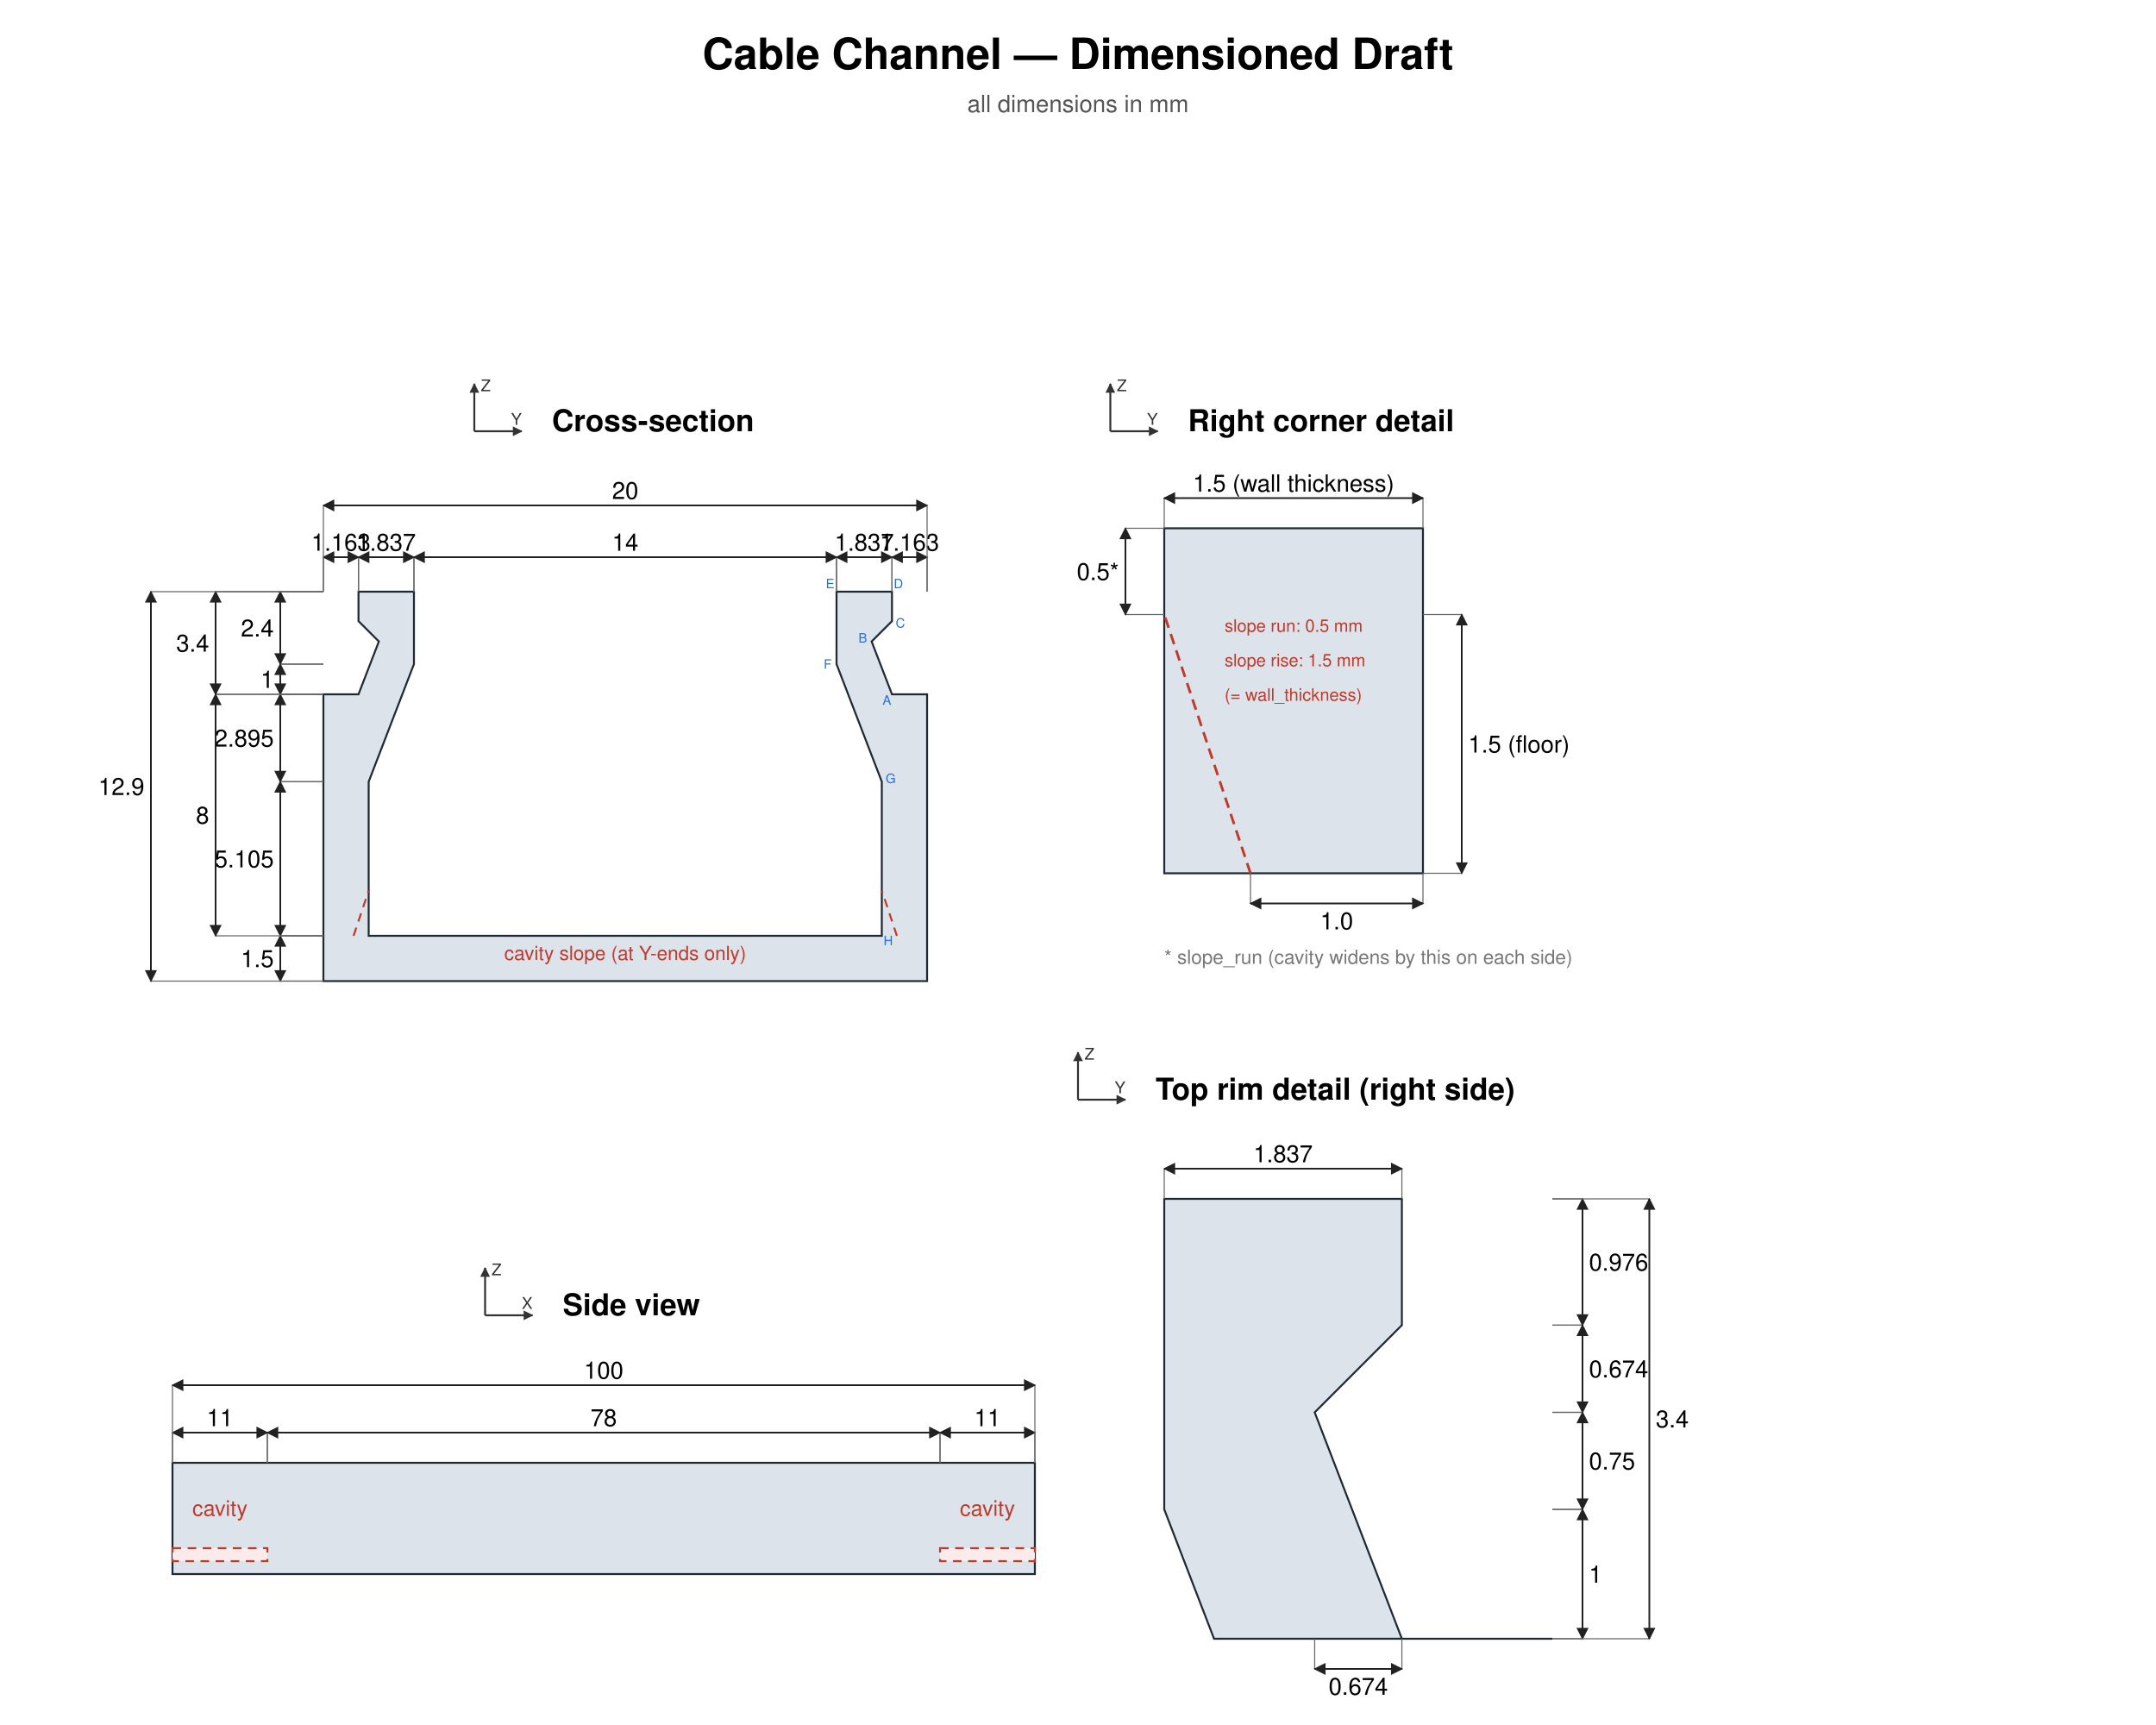
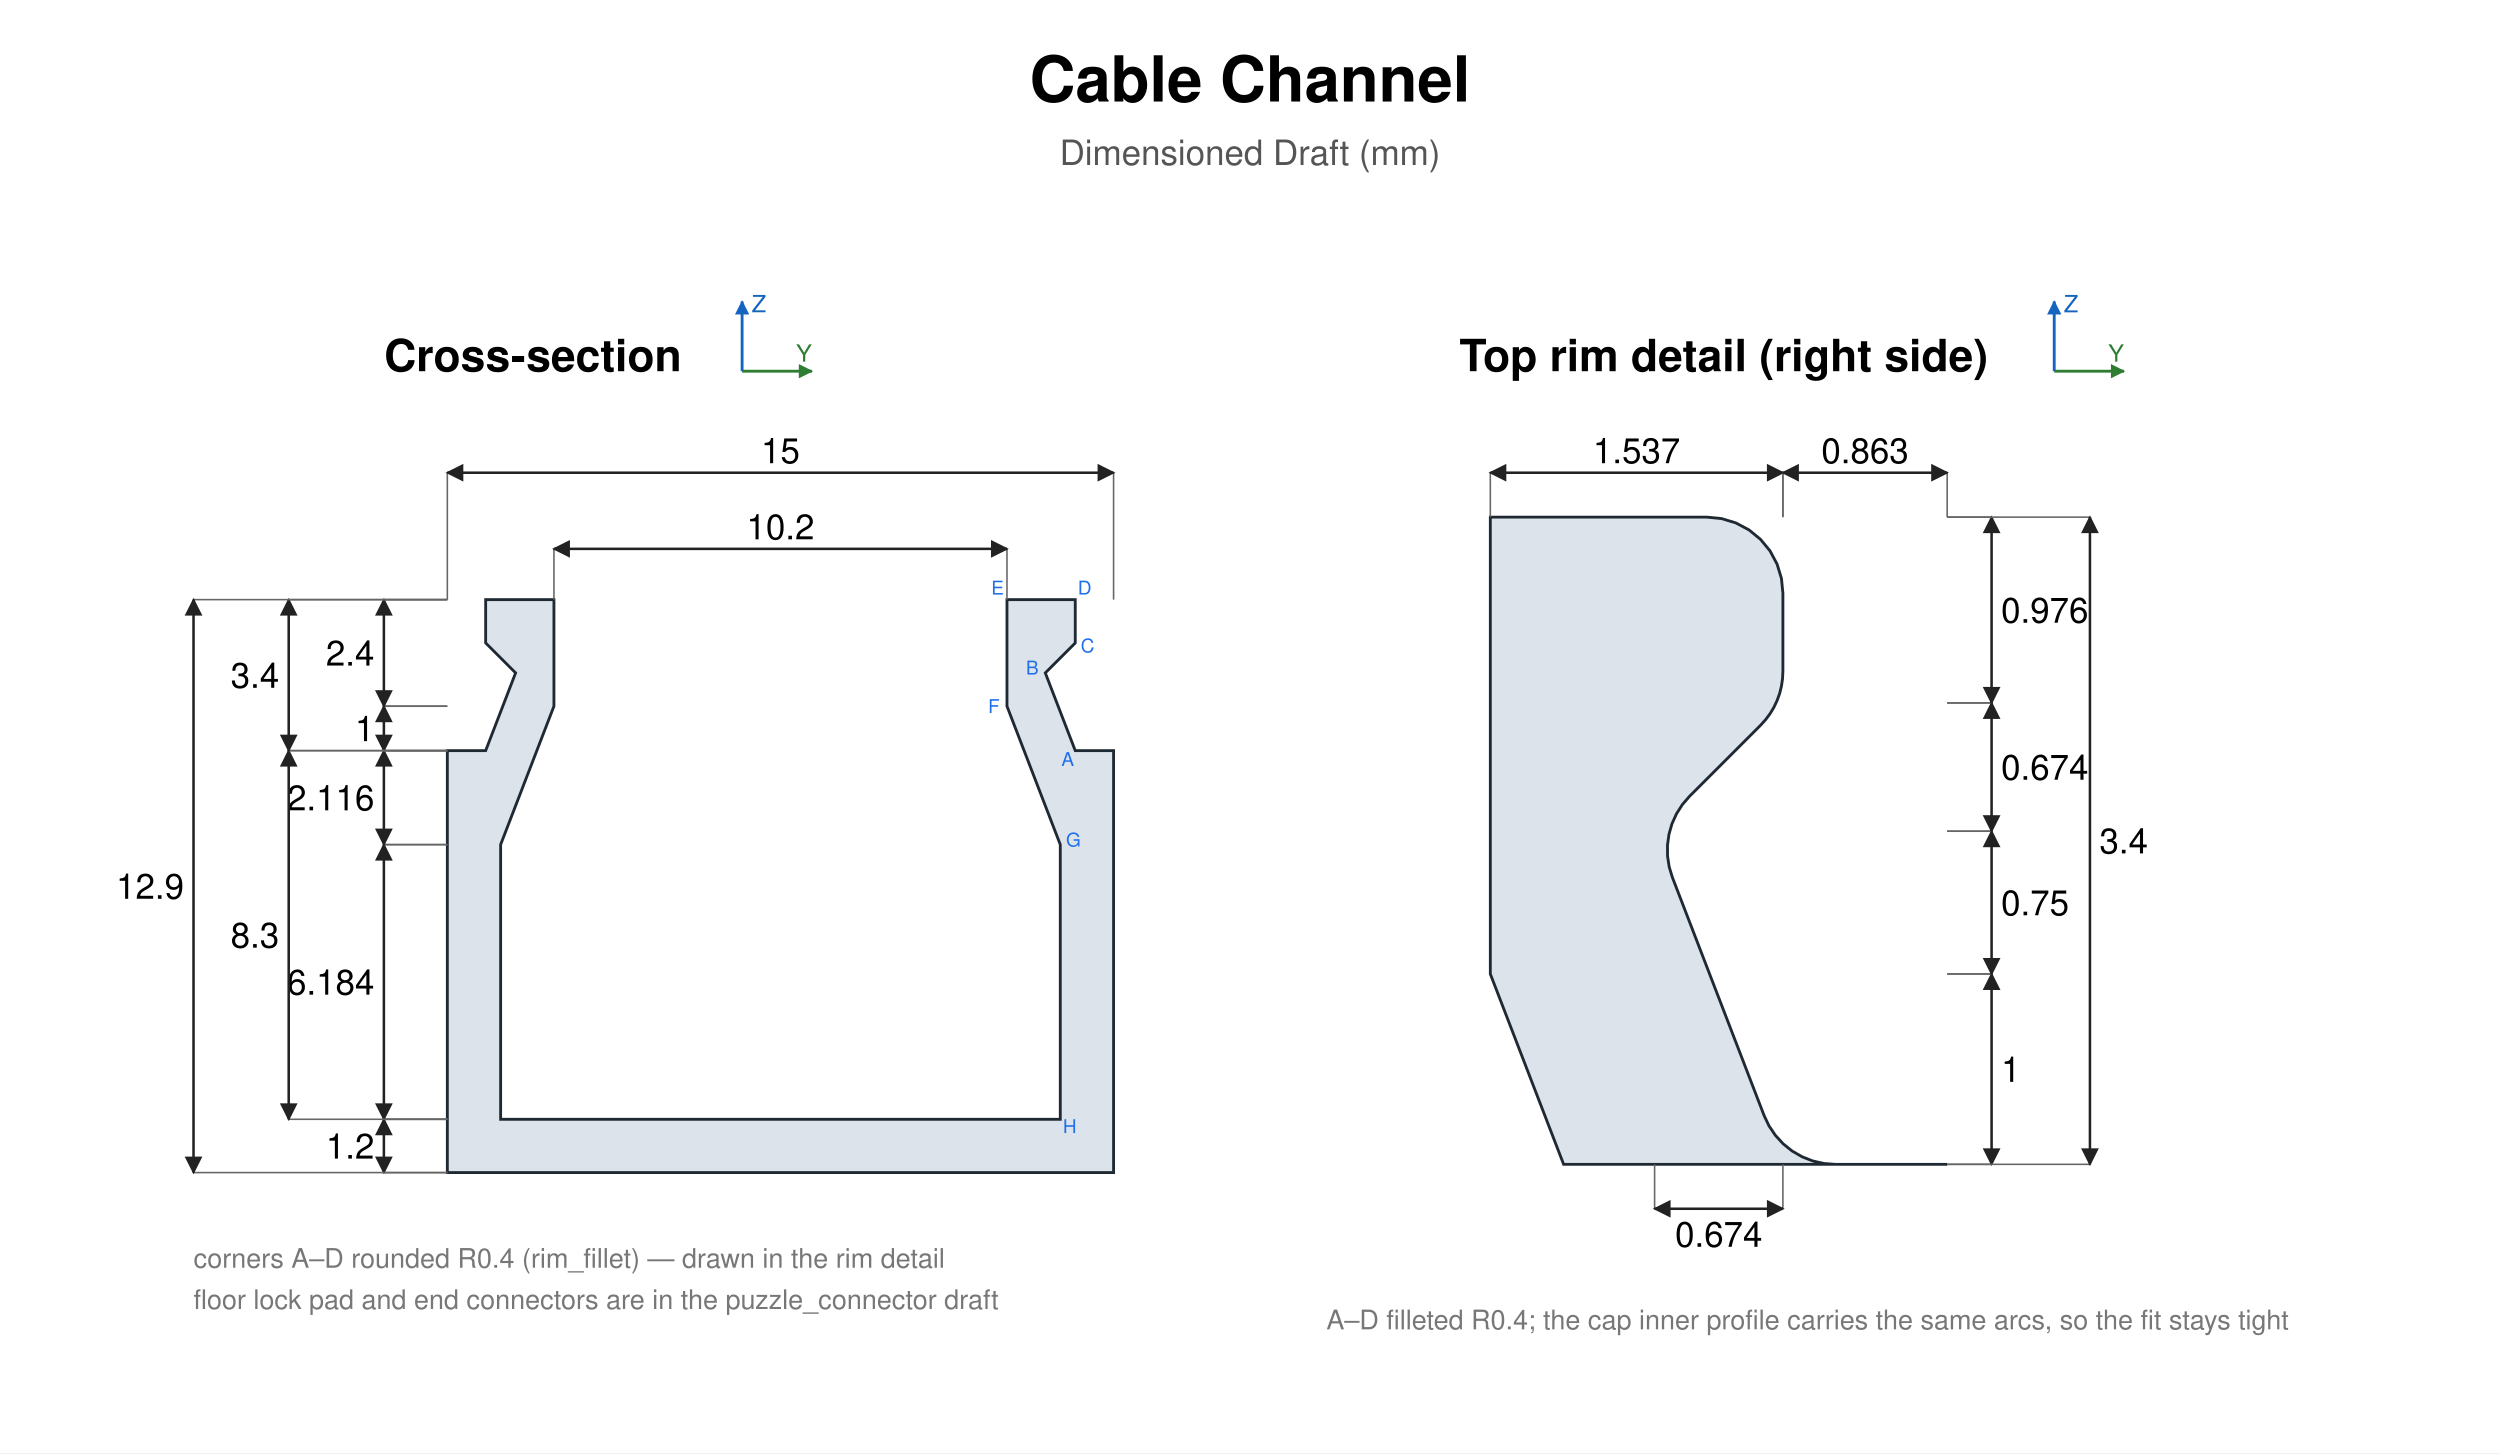
- <svg xmlns="http://www.w3.org/2000/svg" width="1000" height="800" font-family="Helvetica, Arial, sans-serif">
+ <svg xmlns="http://www.w3.org/2000/svg" width="788" height="458" font-family="Helvetica, Arial, sans-serif">
  <defs>
    <marker id="arrL" viewBox="0 0 10 10" refX="1" refY="5" markerWidth="7" markerHeight="7" orient="auto">
      <path d="M 10 0 L 0 5 L 10 10 z" fill="#222" />
    </marker>
    <marker id="arrR" viewBox="0 0 10 10" refX="9" refY="5" markerWidth="7" markerHeight="7" orient="auto-start-reverse">
      <path d="M 0 0 L 10 5 L 0 10 z" fill="#222" />
    </marker>
    <marker id="axisArr" viewBox="0 0 12 12" refX="11" refY="6" markerWidth="5" markerHeight="5" orient="auto-start-reverse">
      <path d="M 0 0 L 12 6 L 0 12 Z" fill="#333" />
    </marker>
+     <marker id="axisArrX" viewBox="0 0 12 12" refX="11" refY="6" markerWidth="5" markerHeight="5" orient="auto-start-reverse">
+       <path d="M 0 0 L 12 6 L 0 12 Z" fill="#d32f2f" />
+     </marker>
+     <marker id="axisArrY" viewBox="0 0 12 12" refX="11" refY="6" markerWidth="5" markerHeight="5" orient="auto-start-reverse">
+       <path d="M 0 0 L 12 6 L 0 12 Z" fill="#2e7d32" />
+     </marker>
+     <marker id="axisArrZ" viewBox="0 0 12 12" refX="11" refY="6" markerWidth="5" markerHeight="5" orient="auto-start-reverse">
+       <path d="M 0 0 L 12 6 L 0 12 Z" fill="#1565c0" />
+     </marker>
  </defs>
-   <rect width="1000" height="800" fill="white" />
-   <text x="500" y="32" text-anchor="middle" font-size="20" font-weight="bold">Cable Channel — Dimensioned Draft</text>
-   <text x="500" y="52" text-anchor="middle" font-size="11" fill="#555">all dimensions in mm</text>
-   <line x1="220" y1="200" x2="242" y2="200" stroke="#333" stroke-width="0.9" marker-end="url(#axisArr)" />
-   <line x1="220" y1="200" x2="220" y2="178" stroke="#333" stroke-width="0.9" marker-end="url(#axisArr)" />
-   <text x="223" y="178" dominant-baseline="hanging" font-size="7.5" fill="#333" text-anchor="start">Z</text>
-   <text x="242" y="197" font-size="7.5" fill="#333" text-anchor="end">Y</text>
-   <text x="256" y="200" text-anchor="start" font-size="14" font-weight="bold">Cross-section</text>
-   <path d="M 150.00 455.00 L 430.00 455.00 L 430.00 322.00 L 413.72 322.00 L 404.28 297.50 L 413.72 288.06 L 413.72 274.40 L 388.00 274.40 L 388.00 308.00 L 409.00 362.53 L 409.00 434.00 L 171.00 434.00 L 171.00 362.53 L 192.00 308.00 L 192.00 274.40 L 166.28 274.40 L 166.28 288.06 L 175.72 297.50 L 166.28 322.00 L 150.00 322.00 Z" fill="#dde3ea" stroke="#1f2933" stroke-width="0.9" />
-   <line x1="164.00" y1="434.00" x2="171.00" y2="413.00" stroke="#c0392b" stroke-width="0.9" stroke-dasharray="4,3" />
-   <line x1="416.00" y1="434.00" x2="409.00" y2="413.00" stroke="#c0392b" stroke-width="0.9" stroke-dasharray="4,3" />
-   <text x="290.00" y="445.20" text-anchor="middle" font-size="9" fill="#c0392b">cavity slope (at Y-ends only)</text>
-   <text x="411.34" y="325.46" text-anchor="middle" dominant-baseline="central" font-size="6" fill="#1f6feb">A</text>
-   <text x="400.18" y="296.63" text-anchor="middle" dominant-baseline="central" font-size="6" fill="#1f6feb">B</text>
-   <text x="417.60" y="289.67" text-anchor="middle" dominant-baseline="central" font-size="6" fill="#1f6feb">C</text>
-   <text x="416.69" y="271.43" text-anchor="middle" dominant-baseline="central" font-size="6" fill="#1f6feb">D</text>
-   <text x="385.03" y="271.43" text-anchor="middle" dominant-baseline="central" font-size="6" fill="#1f6feb">E</text>
-   <text x="383.87" y="308.77" text-anchor="middle" dominant-baseline="central" font-size="6" fill="#1f6feb">F</text>
-   <text x="413.13" y="361.76" text-anchor="middle" dominant-baseline="central" font-size="6" fill="#1f6feb">G</text>
-   <text x="411.97" y="436.97" text-anchor="middle" dominant-baseline="central" font-size="6" fill="#1f6feb">H</text>
-   <line x1="150.00" y1="274.40" x2="150.00" y2="258.40" stroke="#666" stroke-width="0.5" />
-   <line x1="166.28" y1="274.40" x2="166.28" y2="258.40" stroke="#666" stroke-width="0.5" />
-   <line x1="150.00" y1="258.40" x2="166.28" y2="258.40" stroke="#222" stroke-width="0.8" marker-start="url(#arrL)" marker-end="url(#arrR)" />
-   <text x="158.14" y="255.40" text-anchor="middle" font-size="11">1.163</text>
-   <line x1="166.28" y1="274.40" x2="166.28" y2="258.40" stroke="#666" stroke-width="0.5" />
-   <line x1="192.00" y1="274.40" x2="192.00" y2="258.40" stroke="#666" stroke-width="0.5" />
-   <line x1="166.28" y1="258.40" x2="192.00" y2="258.40" stroke="#222" stroke-width="0.8" marker-start="url(#arrL)" marker-end="url(#arrR)" />
-   <text x="179.14" y="255.40" text-anchor="middle" font-size="11">1.837</text>
-   <line x1="192.00" y1="274.40" x2="192.00" y2="258.40" stroke="#666" stroke-width="0.5" />
-   <line x1="388.00" y1="274.40" x2="388.00" y2="258.40" stroke="#666" stroke-width="0.5" />
-   <line x1="192.00" y1="258.40" x2="388.00" y2="258.40" stroke="#222" stroke-width="0.8" marker-start="url(#arrL)" marker-end="url(#arrR)" />
-   <text x="290.00" y="255.40" text-anchor="middle" font-size="11">14</text>
-   <line x1="388.00" y1="274.40" x2="388.00" y2="258.40" stroke="#666" stroke-width="0.5" />
-   <line x1="413.72" y1="274.40" x2="413.72" y2="258.40" stroke="#666" stroke-width="0.5" />
-   <line x1="388.00" y1="258.40" x2="413.72" y2="258.40" stroke="#222" stroke-width="0.8" marker-start="url(#arrL)" marker-end="url(#arrR)" />
-   <text x="400.86" y="255.40" text-anchor="middle" font-size="11">1.837</text>
-   <line x1="413.72" y1="274.40" x2="413.72" y2="258.40" stroke="#666" stroke-width="0.5" />
-   <line x1="430.00" y1="274.40" x2="430.00" y2="258.40" stroke="#666" stroke-width="0.5" />
-   <line x1="413.72" y1="258.40" x2="430.00" y2="258.40" stroke="#222" stroke-width="0.8" marker-start="url(#arrL)" marker-end="url(#arrR)" />
-   <text x="421.86" y="255.40" text-anchor="middle" font-size="11">1.163</text>
-   <line x1="150.00" y1="274.40" x2="150.00" y2="234.40" stroke="#666" stroke-width="0.5" />
-   <line x1="430.00" y1="274.40" x2="430.00" y2="234.40" stroke="#666" stroke-width="0.5" />
-   <line x1="150.00" y1="234.40" x2="430.00" y2="234.40" stroke="#222" stroke-width="0.8" marker-start="url(#arrL)" marker-end="url(#arrR)" />
-   <text x="290.00" y="231.40" text-anchor="middle" font-size="11">20</text>
-   <line x1="150.00" y1="455.00" x2="130.00" y2="455.00" stroke="#666" stroke-width="0.5" />
-   <line x1="150.00" y1="434.00" x2="130.00" y2="434.00" stroke="#666" stroke-width="0.5" />
-   <line x1="130.00" y1="455.00" x2="130.00" y2="434.00" stroke="#222" stroke-width="0.8" marker-start="url(#arrL)" marker-end="url(#arrR)" />
-   <text x="127.00" y="448.50" text-anchor="end" font-size="11">1.5</text>
-   <line x1="150.00" y1="434.00" x2="130.00" y2="434.00" stroke="#666" stroke-width="0.5" />
-   <line x1="150.00" y1="362.53" x2="130.00" y2="362.53" stroke="#666" stroke-width="0.5" />
-   <line x1="130.00" y1="434.00" x2="130.00" y2="362.53" stroke="#222" stroke-width="0.8" marker-start="url(#arrL)" marker-end="url(#arrR)" />
-   <text x="127.00" y="402.26" text-anchor="end" font-size="11">5.105</text>
-   <line x1="150.00" y1="362.53" x2="130.00" y2="362.53" stroke="#666" stroke-width="0.5" />
-   <line x1="150.00" y1="322.00" x2="130.00" y2="322.00" stroke="#666" stroke-width="0.5" />
-   <line x1="130.00" y1="362.53" x2="130.00" y2="322.00" stroke="#222" stroke-width="0.8" marker-start="url(#arrL)" marker-end="url(#arrR)" />
-   <text x="127.00" y="346.26" text-anchor="end" font-size="11">2.895</text>
-   <line x1="150.00" y1="322.00" x2="130.00" y2="322.00" stroke="#666" stroke-width="0.5" />
-   <line x1="150.00" y1="308.00" x2="130.00" y2="308.00" stroke="#666" stroke-width="0.5" />
-   <line x1="130.00" y1="322.00" x2="130.00" y2="308.00" stroke="#222" stroke-width="0.8" marker-start="url(#arrL)" marker-end="url(#arrR)" />
-   <text x="127.00" y="319.00" text-anchor="end" font-size="11">1</text>
-   <line x1="150.00" y1="308.00" x2="130.00" y2="308.00" stroke="#666" stroke-width="0.5" />
-   <line x1="150.00" y1="274.40" x2="130.00" y2="274.40" stroke="#666" stroke-width="0.5" />
-   <line x1="130.00" y1="308.00" x2="130.00" y2="274.40" stroke="#222" stroke-width="0.8" marker-start="url(#arrL)" marker-end="url(#arrR)" />
-   <text x="127.00" y="295.20" text-anchor="end" font-size="11">2.4</text>
-   <line x1="150.00" y1="434.00" x2="100.00" y2="434.00" stroke="#666" stroke-width="0.5" />
-   <line x1="150.00" y1="322.00" x2="100.00" y2="322.00" stroke="#666" stroke-width="0.5" />
-   <line x1="100.00" y1="434.00" x2="100.00" y2="322.00" stroke="#222" stroke-width="0.8" marker-start="url(#arrL)" marker-end="url(#arrR)" />
-   <text x="97.00" y="382.00" text-anchor="end" font-size="11">8</text>
-   <line x1="150.00" y1="322.00" x2="100.00" y2="322.00" stroke="#666" stroke-width="0.5" />
-   <line x1="150.00" y1="274.40" x2="100.00" y2="274.40" stroke="#666" stroke-width="0.5" />
-   <line x1="100.00" y1="322.00" x2="100.00" y2="274.40" stroke="#222" stroke-width="0.8" marker-start="url(#arrL)" marker-end="url(#arrR)" />
-   <text x="97.00" y="302.20" text-anchor="end" font-size="11">3.4</text>
-   <line x1="150.00" y1="455.00" x2="70.00" y2="455.00" stroke="#666" stroke-width="0.5" />
-   <line x1="150.00" y1="274.40" x2="70.00" y2="274.40" stroke="#666" stroke-width="0.5" />
-   <line x1="70.00" y1="455.00" x2="70.00" y2="274.40" stroke="#222" stroke-width="0.8" marker-start="url(#arrL)" marker-end="url(#arrR)" />
-   <text x="67.00" y="368.70" text-anchor="end" font-size="11">12.9</text>
-   <line x1="515" y1="200" x2="537" y2="200" stroke="#333" stroke-width="0.9" marker-end="url(#axisArr)" />
-   <line x1="515" y1="200" x2="515" y2="178" stroke="#333" stroke-width="0.9" marker-end="url(#axisArr)" />
-   <text x="518" y="178" dominant-baseline="hanging" font-size="7.5" fill="#333" text-anchor="start">Z</text>
-   <text x="537" y="197" font-size="7.5" fill="#333" text-anchor="end">Y</text>
-   <text x="551" y="200" text-anchor="start" font-size="14" font-weight="bold">Right corner detail</text>
-   <path d="M 540.00 405.00 L 660.00 405.00 L 660.00 245.00 L 540.00 245.00 Z" fill="#dde3ea" stroke="#1f2933" stroke-width="0.9" />
-   <line x1="580.00" y1="405.00" x2="540.00" y2="285.00" stroke="#c0392b" stroke-width="1.2" stroke-dasharray="5,3" />
-   <line x1="540.00" y1="245.00" x2="540.00" y2="231.00" stroke="#666" stroke-width="0.5" />
-   <line x1="660.00" y1="245.00" x2="660.00" y2="231.00" stroke="#666" stroke-width="0.5" />
-   <line x1="540.00" y1="231.00" x2="660.00" y2="231.00" stroke="#222" stroke-width="0.8" marker-start="url(#arrL)" marker-end="url(#arrR)" />
-   <text x="600.00" y="228.00" text-anchor="middle" font-size="11">1.5  (wall thickness)</text>
-   <line x1="580.00" y1="405.00" x2="580.00" y2="419.00" stroke="#666" stroke-width="0.5" />
-   <line x1="660.00" y1="405.00" x2="660.00" y2="419.00" stroke="#666" stroke-width="0.5" />
-   <line x1="580.00" y1="419.00" x2="660.00" y2="419.00" stroke="#222" stroke-width="0.8" marker-start="url(#arrL)" marker-end="url(#arrR)" />
-   <text x="620.00" y="431.00" text-anchor="middle" font-size="11">1.0</text>
-   <line x1="660.00" y1="405.00" x2="678.00" y2="405.00" stroke="#666" stroke-width="0.5" />
-   <line x1="660.00" y1="285.00" x2="678.00" y2="285.00" stroke="#666" stroke-width="0.5" />
-   <line x1="678.00" y1="405.00" x2="678.00" y2="285.00" stroke="#222" stroke-width="0.8" marker-start="url(#arrL)" marker-end="url(#arrR)" />
-   <text x="681.00" y="349.00" text-anchor="start" font-size="11">1.5  (floor)</text>
-   <line x1="540.00" y1="285.00" x2="522.00" y2="285.00" stroke="#666" stroke-width="0.5" />
-   <line x1="540.00" y1="245.00" x2="522.00" y2="245.00" stroke="#666" stroke-width="0.5" />
-   <line x1="522.00" y1="285.00" x2="522.00" y2="245.00" stroke="#222" stroke-width="0.8" marker-start="url(#arrL)" marker-end="url(#arrR)" />
-   <text x="519.00" y="269.00" text-anchor="end" font-size="11">0.5*</text>
-   <text x="568.00" y="293.00" text-anchor="start" font-size="8" fill="#c0392b">slope run: 0.5 mm</text>
-   <text x="568.00" y="309.00" text-anchor="start" font-size="8" fill="#c0392b">slope rise: 1.5 mm</text>
-   <text x="568.00" y="325.00" text-anchor="start" font-size="8" fill="#c0392b">(= wall_thickness)</text>
-   <text x="540.00" y="447.00" text-anchor="start" font-size="9" fill="#777">* slope_run (cavity widens by this on each side)</text>
-   <line x1="500" y1="510" x2="522" y2="510" stroke="#333" stroke-width="0.9" marker-end="url(#axisArr)" />
-   <line x1="500" y1="510" x2="500" y2="488" stroke="#333" stroke-width="0.9" marker-end="url(#axisArr)" />
-   <text x="503" y="488" dominant-baseline="hanging" font-size="7.5" fill="#333" text-anchor="start">Z</text>
-   <text x="522" y="507" font-size="7.5" fill="#333" text-anchor="end">Y</text>
-   <text x="536" y="510" text-anchor="start" font-size="14" font-weight="bold">Top rim detail (right side)</text>
-   <path d="M 720.00 760.00 L 650.22 760.00 L 609.78 655.00 L 650.22 614.56 L 650.22 556.00 L 540.00 556.00 L 540.00 700.00 L 563.10 760.00 Z" fill="#dde3ea" stroke="#1f2933" stroke-width="0.9" />
-   <line x1="720.00" y1="760.00" x2="734.00" y2="760.00" stroke="#666" stroke-width="0.5" />
-   <line x1="720.00" y1="700.00" x2="734.00" y2="700.00" stroke="#666" stroke-width="0.5" />
-   <line x1="734.00" y1="760.00" x2="734.00" y2="700.00" stroke="#222" stroke-width="0.8" marker-start="url(#arrL)" marker-end="url(#arrR)" />
-   <text x="737.00" y="734.00" text-anchor="start" font-size="11">1</text>
-   <line x1="720.00" y1="700.00" x2="734.00" y2="700.00" stroke="#666" stroke-width="0.5" />
-   <line x1="720.00" y1="655.00" x2="734.00" y2="655.00" stroke="#666" stroke-width="0.5" />
-   <line x1="734.00" y1="700.00" x2="734.00" y2="655.00" stroke="#222" stroke-width="0.8" marker-start="url(#arrL)" marker-end="url(#arrR)" />
-   <text x="737.00" y="681.50" text-anchor="start" font-size="11">0.75</text>
-   <line x1="720.00" y1="655.00" x2="734.00" y2="655.00" stroke="#666" stroke-width="0.5" />
-   <line x1="720.00" y1="614.56" x2="734.00" y2="614.56" stroke="#666" stroke-width="0.5" />
-   <line x1="734.00" y1="655.00" x2="734.00" y2="614.56" stroke="#222" stroke-width="0.8" marker-start="url(#arrL)" marker-end="url(#arrR)" />
-   <text x="737.00" y="638.78" text-anchor="start" font-size="11">0.674</text>
-   <line x1="720.00" y1="614.56" x2="734.00" y2="614.56" stroke="#666" stroke-width="0.5" />
-   <line x1="720.00" y1="556.00" x2="734.00" y2="556.00" stroke="#666" stroke-width="0.5" />
-   <line x1="734.00" y1="614.56" x2="734.00" y2="556.00" stroke="#222" stroke-width="0.8" marker-start="url(#arrL)" marker-end="url(#arrR)" />
-   <text x="737.00" y="589.28" text-anchor="start" font-size="11">0.976</text>
-   <line x1="720.00" y1="760.00" x2="765.00" y2="760.00" stroke="#666" stroke-width="0.5" />
-   <line x1="720.00" y1="556.00" x2="765.00" y2="556.00" stroke="#666" stroke-width="0.5" />
-   <line x1="765.00" y1="760.00" x2="765.00" y2="556.00" stroke="#222" stroke-width="0.8" marker-start="url(#arrL)" marker-end="url(#arrR)" />
-   <text x="768.00" y="662.00" text-anchor="start" font-size="11">3.4</text>
-   <line x1="540.00" y1="556.00" x2="540.00" y2="542.00" stroke="#666" stroke-width="0.5" />
-   <line x1="650.22" y1="556.00" x2="650.22" y2="542.00" stroke="#666" stroke-width="0.5" />
-   <line x1="540.00" y1="542.00" x2="650.22" y2="542.00" stroke="#222" stroke-width="0.8" marker-start="url(#arrL)" marker-end="url(#arrR)" />
-   <text x="595.11" y="539.00" text-anchor="middle" font-size="11">1.837</text>
-   <line x1="609.78" y1="760.00" x2="609.78" y2="774.00" stroke="#666" stroke-width="0.5" />
-   <line x1="650.22" y1="760.00" x2="650.22" y2="774.00" stroke="#666" stroke-width="0.5" />
-   <line x1="609.78" y1="774.00" x2="650.22" y2="774.00" stroke="#222" stroke-width="0.8" marker-start="url(#arrL)" marker-end="url(#arrR)" />
-   <text x="630.00" y="786.00" text-anchor="middle" font-size="11">0.674</text>
-   <line x1="225" y1="610" x2="247" y2="610" stroke="#333" stroke-width="0.9" marker-end="url(#axisArr)" />
-   <line x1="225" y1="610" x2="225" y2="588" stroke="#333" stroke-width="0.9" marker-end="url(#axisArr)" />
-   <text x="228" y="588" dominant-baseline="hanging" font-size="7.5" fill="#333" text-anchor="start">Z</text>
-   <text x="247" y="607" font-size="7.5" fill="#333" text-anchor="end">X</text>
-   <text x="261" y="610" text-anchor="start" font-size="14" font-weight="bold">Side view</text>
-   <rect x="80.00" y="678.40" width="400.00" height="51.60" fill="#dde3ea" stroke="#1f2933" stroke-width="0.9" />
-   <rect x="80.00" y="718.00" width="44.00" height="6.00" fill="#fcebea" stroke="#c0392b" stroke-width="0.9" stroke-dasharray="4,3" />
-   <rect x="436.00" y="718.00" width="44.00" height="6.00" fill="#fcebea" stroke="#c0392b" stroke-width="0.9" stroke-dasharray="4,3" />
-   <text x="102.00" y="703.00" text-anchor="middle" font-size="10" fill="#c0392b">cavity</text>
-   <text x="458.00" y="703.00" text-anchor="middle" font-size="10" fill="#c0392b">cavity</text>
-   <line x1="80.00" y1="678.40" x2="80.00" y2="664.40" stroke="#666" stroke-width="0.5" />
-   <line x1="124.00" y1="678.40" x2="124.00" y2="664.40" stroke="#666" stroke-width="0.5" />
-   <line x1="80.00" y1="664.40" x2="124.00" y2="664.40" stroke="#222" stroke-width="0.8" marker-start="url(#arrL)" marker-end="url(#arrR)" />
-   <text x="102.00" y="661.40" text-anchor="middle" font-size="11">11</text>
-   <line x1="124.00" y1="678.40" x2="124.00" y2="664.40" stroke="#666" stroke-width="0.5" />
-   <line x1="436.00" y1="678.40" x2="436.00" y2="664.40" stroke="#666" stroke-width="0.5" />
-   <line x1="124.00" y1="664.40" x2="436.00" y2="664.40" stroke="#222" stroke-width="0.8" marker-start="url(#arrL)" marker-end="url(#arrR)" />
-   <text x="280.00" y="661.40" text-anchor="middle" font-size="11">78</text>
-   <line x1="436.00" y1="678.40" x2="436.00" y2="664.40" stroke="#666" stroke-width="0.5" />
-   <line x1="480.00" y1="678.40" x2="480.00" y2="664.40" stroke="#666" stroke-width="0.5" />
-   <line x1="436.00" y1="664.40" x2="480.00" y2="664.40" stroke="#222" stroke-width="0.8" marker-start="url(#arrL)" marker-end="url(#arrR)" />
-   <text x="458.00" y="661.40" text-anchor="middle" font-size="11">11</text>
-   <line x1="80.00" y1="678.40" x2="80.00" y2="642.40" stroke="#666" stroke-width="0.5" />
-   <line x1="480.00" y1="678.40" x2="480.00" y2="642.40" stroke="#666" stroke-width="0.5" />
-   <line x1="80.00" y1="642.40" x2="480.00" y2="642.40" stroke="#222" stroke-width="0.8" marker-start="url(#arrL)" marker-end="url(#arrR)" />
-   <text x="280.00" y="639.40" text-anchor="middle" font-size="11">100</text>
+   <rect width="788" height="458" fill="white" />
+   <text x="394" y="32" text-anchor="middle" font-size="20" font-weight="bold">Cable Channel</text>
+   <text x="394" y="52" text-anchor="middle" font-size="11" fill="#555">Dimensioned Draft (mm)</text>
+   <g transform="translate(-9.00, -5.40)">
+     <text x="130.09" y="122.40" text-anchor="start" font-size="14" font-weight="bold">Cross-section</text>
+     <line x1="242.91" y1="122.4" x2="264.91" y2="122.4" stroke="#2e7d32" stroke-width="0.9" marker-end="url(#axisArrY)" />
+     <line x1="242.91" y1="122.4" x2="242.91" y2="100.4" stroke="#1565c0" stroke-width="0.9" marker-end="url(#axisArrZ)" />
+     <text x="245.91" y="100.4" dominant-baseline="hanging" font-size="7.5" fill="#1565c0" text-anchor="start">Z</text>
+     <text x="264.91" y="119.4" font-size="7.5" fill="#2e7d32" text-anchor="end">Y</text>
+     <path d="M 150.00 375.00 L 360.00 375.00 L 360.00 242.00 L 347.92 242.00 L 338.48 217.50 L 347.92 208.06 L 347.92 194.40 L 326.40 194.40 L 326.40 228.00 L 343.20 271.62 L 343.20 358.20 L 166.80 358.20 L 166.80 271.62 L 183.60 228.00 L 183.60 194.40 L 162.08 194.40 L 162.08 208.06 L 171.52 217.50 L 162.08 242.00 L 150.00 242.00 Z" fill="#dde3ea" stroke="#1f2933" stroke-width="0.9" />
+     <text x="345.54" y="245.46" text-anchor="middle" dominant-baseline="central" font-size="6" fill="#1f6feb">A</text>
+     <text x="334.38" y="216.63" text-anchor="middle" dominant-baseline="central" font-size="6" fill="#1f6feb">B</text>
+     <text x="351.80" y="209.67" text-anchor="middle" dominant-baseline="central" font-size="6" fill="#1f6feb">C</text>
+     <text x="350.89" y="191.43" text-anchor="middle" dominant-baseline="central" font-size="6" fill="#1f6feb">D</text>
+     <text x="323.43" y="191.43" text-anchor="middle" dominant-baseline="central" font-size="6" fill="#1f6feb">E</text>
+     <text x="322.27" y="228.77" text-anchor="middle" dominant-baseline="central" font-size="6" fill="#1f6feb">F</text>
+     <text x="347.33" y="270.85" text-anchor="middle" dominant-baseline="central" font-size="6" fill="#1f6feb">G</text>
+     <text x="346.17" y="361.17" text-anchor="middle" dominant-baseline="central" font-size="6" fill="#1f6feb">H</text>
+     <line x1="183.60" y1="194.40" x2="183.60" y2="178.40" stroke="#666" stroke-width="0.5" />
+     <line x1="326.40" y1="194.40" x2="326.40" y2="178.40" stroke="#666" stroke-width="0.5" />
+     <line x1="183.60" y1="178.40" x2="326.40" y2="178.40" stroke="#222" stroke-width="0.8" marker-start="url(#arrL)" marker-end="url(#arrR)" />
+     <text x="255.00" y="175.40" text-anchor="middle" font-size="11">10.2</text>
+     <line x1="150.00" y1="194.40" x2="150.00" y2="154.40" stroke="#666" stroke-width="0.5" />
+     <line x1="360.00" y1="194.40" x2="360.00" y2="154.40" stroke="#666" stroke-width="0.5" />
+     <line x1="150.00" y1="154.40" x2="360.00" y2="154.40" stroke="#222" stroke-width="0.8" marker-start="url(#arrL)" marker-end="url(#arrR)" />
+     <text x="255.00" y="151.40" text-anchor="middle" font-size="11">15</text>
+     <line x1="150.00" y1="375.00" x2="130.00" y2="375.00" stroke="#666" stroke-width="0.5" />
+     <line x1="150.00" y1="358.20" x2="130.00" y2="358.20" stroke="#666" stroke-width="0.5" />
+     <line x1="130.00" y1="375.00" x2="130.00" y2="358.20" stroke="#222" stroke-width="0.8" marker-start="url(#arrL)" marker-end="url(#arrR)" />
+     <text x="127.00" y="370.60" text-anchor="end" font-size="11">1.2</text>
+     <line x1="150.00" y1="358.20" x2="130.00" y2="358.20" stroke="#666" stroke-width="0.5" />
+     <line x1="150.00" y1="271.62" x2="130.00" y2="271.62" stroke="#666" stroke-width="0.5" />
+     <line x1="130.00" y1="358.20" x2="130.00" y2="271.62" stroke="#222" stroke-width="0.8" marker-start="url(#arrL)" marker-end="url(#arrR)" />
+     <text x="127.00" y="318.91" text-anchor="end" font-size="11">6.184</text>
+     <line x1="150.00" y1="271.62" x2="130.00" y2="271.62" stroke="#666" stroke-width="0.5" />
+     <line x1="150.00" y1="242.00" x2="130.00" y2="242.00" stroke="#666" stroke-width="0.5" />
+     <line x1="130.00" y1="271.62" x2="130.00" y2="242.00" stroke="#222" stroke-width="0.8" marker-start="url(#arrL)" marker-end="url(#arrR)" />
+     <text x="127.00" y="260.81" text-anchor="end" font-size="11">2.116</text>
+     <line x1="150.00" y1="242.00" x2="130.00" y2="242.00" stroke="#666" stroke-width="0.5" />
+     <line x1="150.00" y1="228.00" x2="130.00" y2="228.00" stroke="#666" stroke-width="0.5" />
+     <line x1="130.00" y1="242.00" x2="130.00" y2="228.00" stroke="#222" stroke-width="0.8" marker-start="url(#arrL)" marker-end="url(#arrR)" />
+     <text x="127.00" y="239.00" text-anchor="end" font-size="11">1</text>
+     <line x1="150.00" y1="228.00" x2="130.00" y2="228.00" stroke="#666" stroke-width="0.5" />
+     <line x1="150.00" y1="194.40" x2="130.00" y2="194.40" stroke="#666" stroke-width="0.5" />
+     <line x1="130.00" y1="228.00" x2="130.00" y2="194.40" stroke="#222" stroke-width="0.8" marker-start="url(#arrL)" marker-end="url(#arrR)" />
+     <text x="127.00" y="215.20" text-anchor="end" font-size="11">2.4</text>
+     <line x1="150.00" y1="358.20" x2="100.00" y2="358.20" stroke="#666" stroke-width="0.5" />
+     <line x1="150.00" y1="242.00" x2="100.00" y2="242.00" stroke="#666" stroke-width="0.5" />
+     <line x1="100.00" y1="358.20" x2="100.00" y2="242.00" stroke="#222" stroke-width="0.8" marker-start="url(#arrL)" marker-end="url(#arrR)" />
+     <text x="97.00" y="304.10" text-anchor="end" font-size="11">8.3</text>
+     <line x1="150.00" y1="242.00" x2="100.00" y2="242.00" stroke="#666" stroke-width="0.5" />
+     <line x1="150.00" y1="194.40" x2="100.00" y2="194.40" stroke="#666" stroke-width="0.5" />
+     <line x1="100.00" y1="242.00" x2="100.00" y2="194.40" stroke="#222" stroke-width="0.8" marker-start="url(#arrL)" marker-end="url(#arrR)" />
+     <text x="97.00" y="222.20" text-anchor="end" font-size="11">3.4</text>
+     <line x1="150.00" y1="375.00" x2="70.00" y2="375.00" stroke="#666" stroke-width="0.5" />
+     <line x1="150.00" y1="194.40" x2="70.00" y2="194.40" stroke="#666" stroke-width="0.5" />
+     <line x1="70.00" y1="375.00" x2="70.00" y2="194.40" stroke="#222" stroke-width="0.8" marker-start="url(#arrL)" marker-end="url(#arrR)" />
+     <text x="67.00" y="288.70" text-anchor="end" font-size="11">12.9</text>
+     <text x="70.00" y="405.00" text-anchor="start" font-size="8.5" fill="#777">corners A–D rounded R0.4 (rim_fillet) — drawn in the rim detail</text>
+     <text x="70.00" y="418.00" text-anchor="start" font-size="8.5" fill="#777">floor lock pad and end connectors are in the puzzle_connector draft</text>
+   </g>
+   <g transform="translate(-130.25, -4.00)">
+     <text x="590.26" y="121.00" text-anchor="start" font-size="14" font-weight="bold">Top rim detail (right side)</text>
+     <line x1="777.74" y1="121.0" x2="799.74" y2="121.0" stroke="#2e7d32" stroke-width="0.9" marker-end="url(#axisArrY)" />
+     <line x1="777.74" y1="121.0" x2="777.74" y2="99.0" stroke="#1565c0" stroke-width="0.9" marker-end="url(#axisArrZ)" />
+     <text x="780.74" y="99.0" dominant-baseline="hanging" font-size="7.5" fill="#1565c0" text-anchor="start">Z</text>
+     <text x="799.74" y="118.0" font-size="7.5" fill="#2e7d32" text-anchor="end">Y</text>
+     <path d="M 744.00 371.00 L 708.70 371.00 L 705.10 370.73 L 701.58 369.92 L 698.23 368.60 L 695.11 366.79 L 692.30 364.53 L 689.86 361.87 L 687.84 358.88 L 686.30 355.63 L 657.39 280.56 L 656.38 277.26 L 655.86 273.84 L 655.84 270.38 L 656.31 266.96 L 657.26 263.64 L 658.69 260.49 L 660.55 257.58 L 662.81 254.97 L 685.19 232.59 L 686.77 230.84 L 688.18 228.95 L 689.39 226.93 L 690.39 224.80 L 691.19 222.59 L 691.76 220.30 L 692.10 217.97 L 692.22 215.62 L 692.22 191.00 L 691.76 186.32 L 690.39 181.82 L 688.18 177.67 L 685.19 174.03 L 681.55 171.04 L 677.40 168.83 L 672.90 167.46 L 668.22 167.00 L 600.00 167.00 L 600.00 311.00 L 623.11 371.00 Z" fill="#dde3ea" stroke="#1f2933" stroke-width="0.9" />
+     <line x1="744.00" y1="371.00" x2="758.00" y2="371.00" stroke="#666" stroke-width="0.5" />
+     <line x1="744.00" y1="311.00" x2="758.00" y2="311.00" stroke="#666" stroke-width="0.5" />
+     <line x1="758.00" y1="371.00" x2="758.00" y2="311.00" stroke="#222" stroke-width="0.8" marker-start="url(#arrL)" marker-end="url(#arrR)" />
+     <text x="761.00" y="345.00" text-anchor="start" font-size="11">1</text>
+     <line x1="744.00" y1="311.00" x2="758.00" y2="311.00" stroke="#666" stroke-width="0.5" />
+     <line x1="744.00" y1="266.00" x2="758.00" y2="266.00" stroke="#666" stroke-width="0.5" />
+     <line x1="758.00" y1="311.00" x2="758.00" y2="266.00" stroke="#222" stroke-width="0.8" marker-start="url(#arrL)" marker-end="url(#arrR)" />
+     <text x="761.00" y="292.50" text-anchor="start" font-size="11">0.75</text>
+     <line x1="744.00" y1="266.00" x2="758.00" y2="266.00" stroke="#666" stroke-width="0.5" />
+     <line x1="744.00" y1="225.56" x2="758.00" y2="225.56" stroke="#666" stroke-width="0.5" />
+     <line x1="758.00" y1="266.00" x2="758.00" y2="225.56" stroke="#222" stroke-width="0.8" marker-start="url(#arrL)" marker-end="url(#arrR)" />
+     <text x="761.00" y="249.78" text-anchor="start" font-size="11">0.674</text>
+     <line x1="744.00" y1="225.56" x2="758.00" y2="225.56" stroke="#666" stroke-width="0.5" />
+     <line x1="744.00" y1="167.00" x2="758.00" y2="167.00" stroke="#666" stroke-width="0.5" />
+     <line x1="758.00" y1="225.56" x2="758.00" y2="167.00" stroke="#222" stroke-width="0.8" marker-start="url(#arrL)" marker-end="url(#arrR)" />
+     <text x="761.00" y="200.28" text-anchor="start" font-size="11">0.976</text>
+     <line x1="744.00" y1="371.00" x2="789.00" y2="371.00" stroke="#666" stroke-width="0.5" />
+     <line x1="744.00" y1="167.00" x2="789.00" y2="167.00" stroke="#666" stroke-width="0.5" />
+     <line x1="789.00" y1="371.00" x2="789.00" y2="167.00" stroke="#222" stroke-width="0.8" marker-start="url(#arrL)" marker-end="url(#arrR)" />
+     <text x="792.00" y="273.00" text-anchor="start" font-size="11">3.4</text>
+     <line x1="600.00" y1="167.00" x2="600.00" y2="153.00" stroke="#666" stroke-width="0.5" />
+     <line x1="692.22" y1="167.00" x2="692.22" y2="153.00" stroke="#666" stroke-width="0.5" />
+     <line x1="600.00" y1="153.00" x2="692.22" y2="153.00" stroke="#222" stroke-width="0.8" marker-start="url(#arrL)" marker-end="url(#arrR)" />
+     <text x="646.11" y="150.00" text-anchor="middle" font-size="11">1.537</text>
+     <line x1="692.22" y1="167.00" x2="692.22" y2="153.00" stroke="#666" stroke-width="0.5" />
+     <line x1="744.00" y1="167.00" x2="744.00" y2="153.00" stroke="#666" stroke-width="0.5" />
+     <line x1="692.22" y1="153.00" x2="744.00" y2="153.00" stroke="#222" stroke-width="0.8" marker-start="url(#arrL)" marker-end="url(#arrR)" />
+     <text x="718.11" y="150.00" text-anchor="middle" font-size="11">0.863</text>
+     <line x1="651.78" y1="371.00" x2="651.78" y2="385.00" stroke="#666" stroke-width="0.5" />
+     <line x1="692.22" y1="371.00" x2="692.22" y2="385.00" stroke="#666" stroke-width="0.5" />
+     <line x1="651.78" y1="385.00" x2="692.22" y2="385.00" stroke="#222" stroke-width="0.8" marker-start="url(#arrL)" marker-end="url(#arrR)" />
+     <text x="672.00" y="397.00" text-anchor="middle" font-size="11">0.674</text>
+     <text x="700.00" y="423.00" text-anchor="middle" font-size="8.5" fill="#777">A–D filleted R0.4; the cap inner profile carries the same arcs, so the fit stays tight</text>
+   </g>
</svg>
